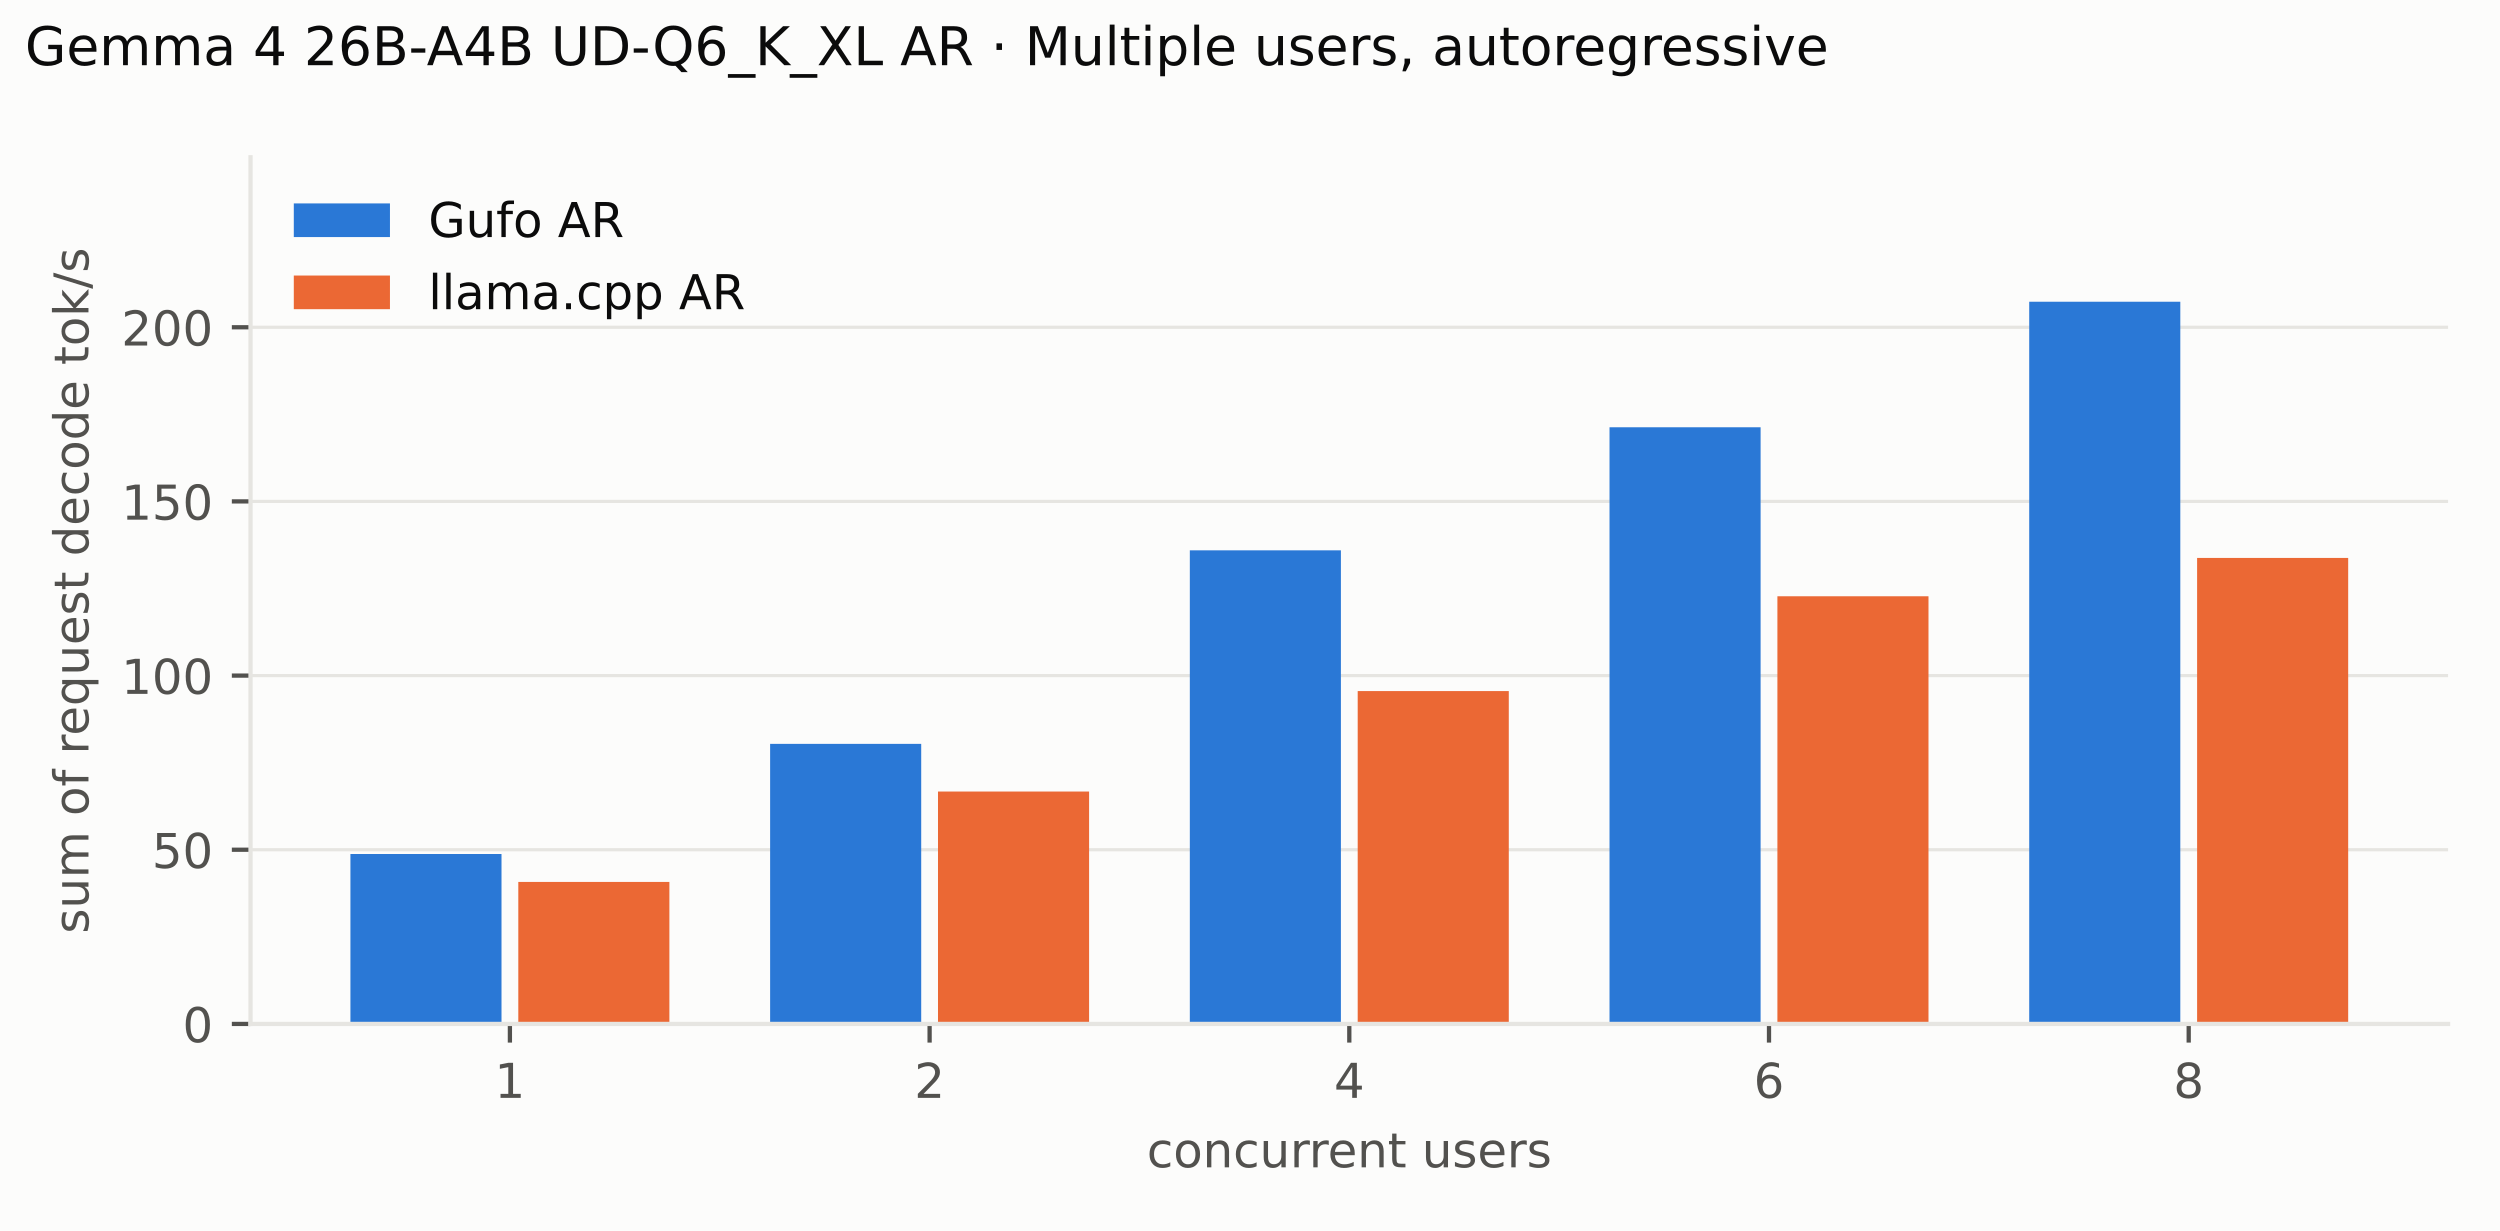
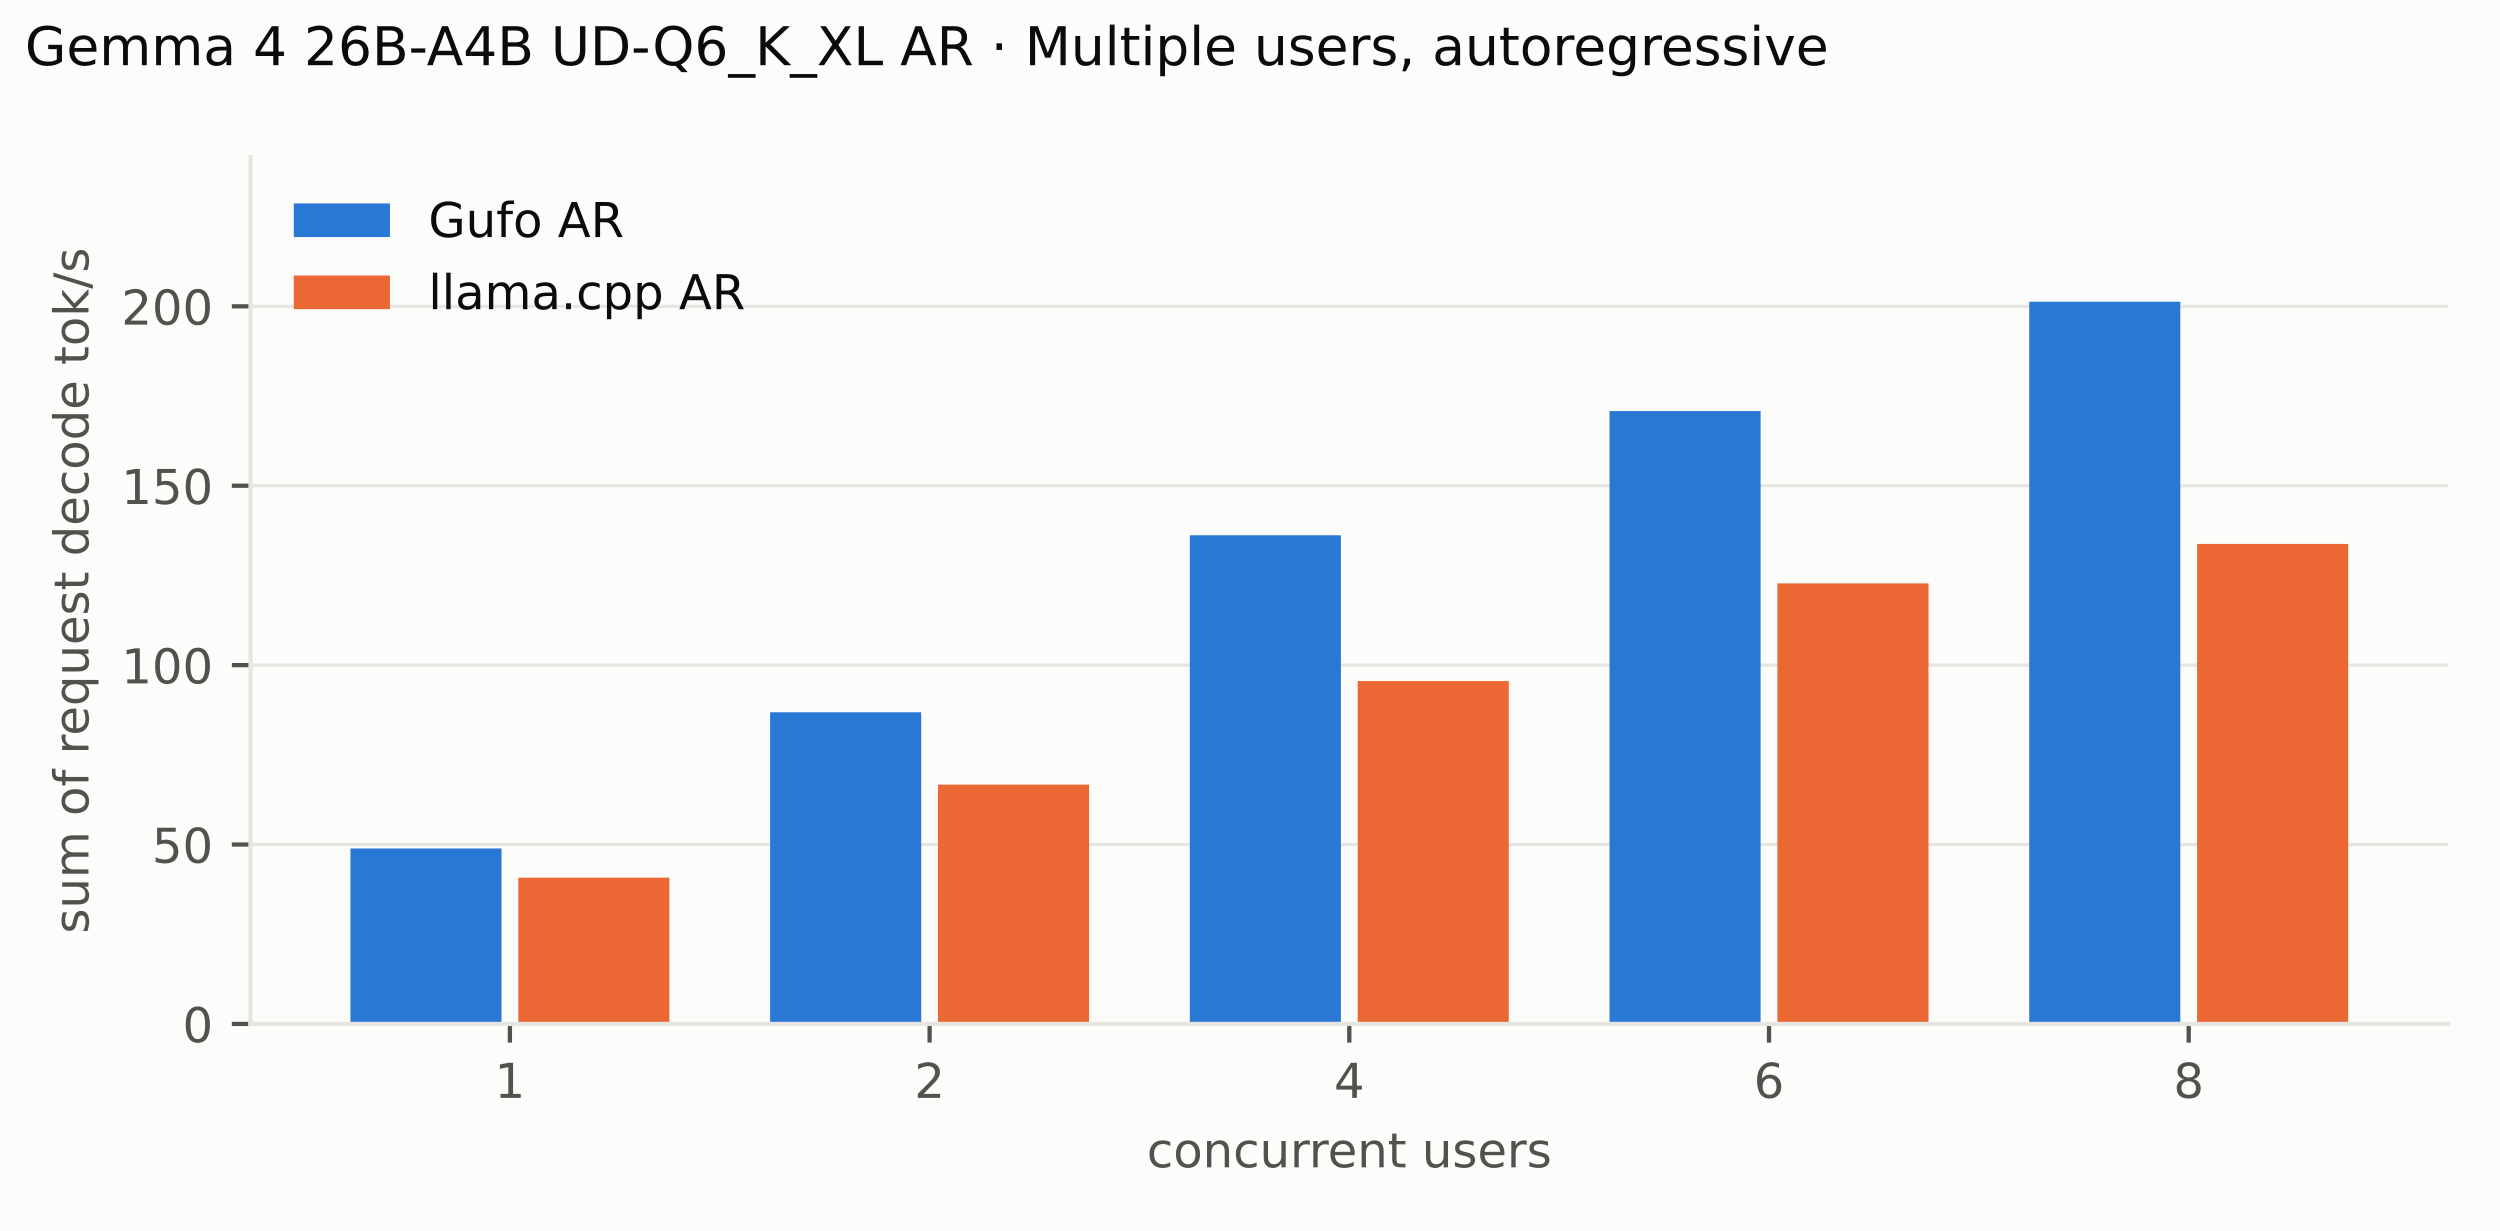
<svg xmlns="http://www.w3.org/2000/svg" xmlns:xlink="http://www.w3.org/1999/xlink" width="468pt" height="230.4pt" viewBox="0 0 468 230.4" version="1.1">
  <defs>
    <style type="text/css">*{stroke-linejoin: round; stroke-linecap: butt}</style>
  </defs>
  <g id="figure_1">
    <g id="patch_1">
      <path d="M 0 230.4 L 468 230.4 L 468 0 L 0 0 z " style="fill: #fcfcfb" />
    </g>
    <g id="axes_1">
      <g id="patch_2">
        <path d="M 46.899 191.68 L 458.28 191.68 L 458.28 29.441 L 46.899 29.441 z " style="fill: #fcfcfb" />
      </g>
      <g id="matplotlib.axis_1">
        <g id="xtick_1">
          <g id="line2d_1">
            <defs>
              <path id="m1ebf051f68" d="M 0 0 L 0 3.5 " style="stroke: #52514e; stroke-width: 0.8" />
            </defs>
            <g>
              <use xlink:href="#m1ebf051f68" x="95.454" y="191.68" style="fill: #52514e; stroke: #52514e; stroke-width: 0.8" />
            </g>
          </g>
          <g id="text_1">
            <text style="font-size: 9px; font-family: 'DejaVu Sans', 'Bitstream Vera Sans', 'Computer Modern Sans Serif', 'Lucida Grande', 'Verdana', 'Geneva', 'Lucid', 'Arial', 'Helvetica', 'Avant Garde', sans-serif; text-anchor: middle; fill: #52514e" x="95.454" y="205.518" transform="rotate(-0 95.4543 205.5179)">1</text>
          </g>
        </g>
        <g id="xtick_2">
          <g id="line2d_2">
            <g>
              <use xlink:href="#m1ebf051f68" x="174.022" y="191.68" style="fill: #52514e; stroke: #52514e; stroke-width: 0.8" />
            </g>
          </g>
          <g id="text_2">
            <text style="font-size: 9px; font-family: 'DejaVu Sans', 'Bitstream Vera Sans', 'Computer Modern Sans Serif', 'Lucida Grande', 'Verdana', 'Geneva', 'Lucid', 'Arial', 'Helvetica', 'Avant Garde', sans-serif; text-anchor: middle; fill: #52514e" x="174.022" y="205.518" transform="rotate(-0 174.022 205.5179)">2</text>
          </g>
        </g>
        <g id="xtick_3">
          <g id="line2d_3">
            <g>
              <use xlink:href="#m1ebf051f68" x="252.59" y="191.68" style="fill: #52514e; stroke: #52514e; stroke-width: 0.8" />
            </g>
          </g>
          <g id="text_3">
            <text style="font-size: 9px; font-family: 'DejaVu Sans', 'Bitstream Vera Sans', 'Computer Modern Sans Serif', 'Lucida Grande', 'Verdana', 'Geneva', 'Lucid', 'Arial', 'Helvetica', 'Avant Garde', sans-serif; text-anchor: middle; fill: #52514e" x="252.59" y="205.518" transform="rotate(-0 252.5897 205.5179)">4</text>
          </g>
        </g>
        <g id="xtick_4">
          <g id="line2d_4">
            <g>
              <use xlink:href="#m1ebf051f68" x="331.157" y="191.68" style="fill: #52514e; stroke: #52514e; stroke-width: 0.8" />
            </g>
          </g>
          <g id="text_4">
            <text style="font-size: 9px; font-family: 'DejaVu Sans', 'Bitstream Vera Sans', 'Computer Modern Sans Serif', 'Lucida Grande', 'Verdana', 'Geneva', 'Lucid', 'Arial', 'Helvetica', 'Avant Garde', sans-serif; text-anchor: middle; fill: #52514e" x="331.157" y="205.518" transform="rotate(-0 331.1574 205.5179)">6</text>
          </g>
        </g>
        <g id="xtick_5">
          <g id="line2d_5">
            <g>
              <use xlink:href="#m1ebf051f68" x="409.725" y="191.68" style="fill: #52514e; stroke: #52514e; stroke-width: 0.8" />
            </g>
          </g>
          <g id="text_5">
            <text style="font-size: 9px; font-family: 'DejaVu Sans', 'Bitstream Vera Sans', 'Computer Modern Sans Serif', 'Lucida Grande', 'Verdana', 'Geneva', 'Lucid', 'Arial', 'Helvetica', 'Avant Garde', sans-serif; text-anchor: middle; fill: #52514e" x="409.725" y="205.518" transform="rotate(-0 409.7252 205.5179)">8</text>
          </g>
        </g>
        <g id="text_6">
          <text style="font-size: 9px; font-family: 'DejaVu Sans', 'Bitstream Vera Sans', 'Computer Modern Sans Serif', 'Lucida Grande', 'Verdana', 'Geneva', 'Lucid', 'Arial', 'Helvetica', 'Avant Garde', sans-serif; text-anchor: middle; fill: #52514e" x="252.59" y="218.518" transform="rotate(-0 252.5897 218.5179)">concurrent users</text>
        </g>
      </g>
      <g id="matplotlib.axis_2">
        <g id="ytick_1">
          <g id="line2d_6">
            <path d="M 46.899 191.68 L 458.28 191.68 " clip-path="url(#pb5c279a9e9)" style="fill: none; stroke: #e6e5e1; stroke-width: 0.6; stroke-linecap: square" />
          </g>
          <g id="line2d_7">
            <defs>
              <path id="m680e5b1e24" d="M 0 0 L -3.5 0 " style="stroke: #52514e; stroke-width: 0.8" />
            </defs>
            <g>
              <use xlink:href="#m680e5b1e24" x="46.899" y="191.68" style="fill: #52514e; stroke: #52514e; stroke-width: 0.8" />
            </g>
          </g>
          <g id="text_7">
            <text style="font-size: 9px; font-family: 'DejaVu Sans', 'Bitstream Vera Sans', 'Computer Modern Sans Serif', 'Lucida Grande', 'Verdana', 'Geneva', 'Lucid', 'Arial', 'Helvetica', 'Avant Garde', sans-serif; text-anchor: end; fill: #52514e" x="39.899" y="195.099" transform="rotate(-0 39.89945 195.0989)">0</text>
          </g>
        </g>
        <g id="ytick_2">
          <g id="line2d_8">
-             <path d="M 46.899 159.075 L 458.28 159.075 " clip-path="url(#pb5c279a9e9)" style="fill: none; stroke: #e6e5e1; stroke-width: 0.6; stroke-linecap: square" />
+             <path d="M 46.899 158.097 L 458.28 158.097 " clip-path="url(#pb5c279a9e9)" style="fill: none; stroke: #e6e5e1; stroke-width: 0.6; stroke-linecap: square" />
          </g>
          <g id="line2d_9">
            <g>
-               <use xlink:href="#m680e5b1e24" x="46.899" y="159.075" style="fill: #52514e; stroke: #52514e; stroke-width: 0.8" />
+               <use xlink:href="#m680e5b1e24" x="46.899" y="158.097" style="fill: #52514e; stroke: #52514e; stroke-width: 0.8" />
            </g>
          </g>
          <g id="text_8">
-             <text style="font-size: 9px; font-family: 'DejaVu Sans', 'Bitstream Vera Sans', 'Computer Modern Sans Serif', 'Lucida Grande', 'Verdana', 'Geneva', 'Lucid', 'Arial', 'Helvetica', 'Avant Garde', sans-serif; text-anchor: end; fill: #52514e" x="39.899" y="162.494" transform="rotate(-0 39.89945 162.4941)">50</text>
+             <text style="font-size: 9px; font-family: 'DejaVu Sans', 'Bitstream Vera Sans', 'Computer Modern Sans Serif', 'Lucida Grande', 'Verdana', 'Geneva', 'Lucid', 'Arial', 'Helvetica', 'Avant Garde', sans-serif; text-anchor: end; fill: #52514e" x="39.899" y="161.516" transform="rotate(-0 39.89945 161.5157)">50</text>
          </g>
        </g>
        <g id="ytick_3">
          <g id="line2d_10">
-             <path d="M 46.899 126.47 L 458.28 126.47 " clip-path="url(#pb5c279a9e9)" style="fill: none; stroke: #e6e5e1; stroke-width: 0.6; stroke-linecap: square" />
+             <path d="M 46.899 124.514 L 458.28 124.514 " clip-path="url(#pb5c279a9e9)" style="fill: none; stroke: #e6e5e1; stroke-width: 0.6; stroke-linecap: square" />
          </g>
          <g id="line2d_11">
            <g>
-               <use xlink:href="#m680e5b1e24" x="46.899" y="126.47" style="fill: #52514e; stroke: #52514e; stroke-width: 0.8" />
+               <use xlink:href="#m680e5b1e24" x="46.899" y="124.514" style="fill: #52514e; stroke: #52514e; stroke-width: 0.8" />
            </g>
          </g>
          <g id="text_9">
-             <text style="font-size: 9px; font-family: 'DejaVu Sans', 'Bitstream Vera Sans', 'Computer Modern Sans Serif', 'Lucida Grande', 'Verdana', 'Geneva', 'Lucid', 'Arial', 'Helvetica', 'Avant Garde', sans-serif; text-anchor: end; fill: #52514e" x="39.899" y="129.889" transform="rotate(-0 39.89945 129.8892)">100</text>
+             <text style="font-size: 9px; font-family: 'DejaVu Sans', 'Bitstream Vera Sans', 'Computer Modern Sans Serif', 'Lucida Grande', 'Verdana', 'Geneva', 'Lucid', 'Arial', 'Helvetica', 'Avant Garde', sans-serif; text-anchor: end; fill: #52514e" x="39.899" y="127.932" transform="rotate(-0 39.89945 127.9325)">100</text>
          </g>
        </g>
        <g id="ytick_4">
          <g id="line2d_12">
-             <path d="M 46.899 93.865 L 458.28 93.865 " clip-path="url(#pb5c279a9e9)" style="fill: none; stroke: #e6e5e1; stroke-width: 0.6; stroke-linecap: square" />
+             <path d="M 46.899 90.93 L 458.28 90.93 " clip-path="url(#pb5c279a9e9)" style="fill: none; stroke: #e6e5e1; stroke-width: 0.6; stroke-linecap: square" />
          </g>
          <g id="line2d_13">
            <g>
-               <use xlink:href="#m680e5b1e24" x="46.899" y="93.865" style="fill: #52514e; stroke: #52514e; stroke-width: 0.8" />
+               <use xlink:href="#m680e5b1e24" x="46.899" y="90.93" style="fill: #52514e; stroke: #52514e; stroke-width: 0.8" />
            </g>
          </g>
          <g id="text_10">
-             <text style="font-size: 9px; font-family: 'DejaVu Sans', 'Bitstream Vera Sans', 'Computer Modern Sans Serif', 'Lucida Grande', 'Verdana', 'Geneva', 'Lucid', 'Arial', 'Helvetica', 'Avant Garde', sans-serif; text-anchor: end; fill: #52514e" x="39.899" y="97.284" transform="rotate(-0 39.89945 97.28434)">150</text>
+             <text style="font-size: 9px; font-family: 'DejaVu Sans', 'Bitstream Vera Sans', 'Computer Modern Sans Serif', 'Lucida Grande', 'Verdana', 'Geneva', 'Lucid', 'Arial', 'Helvetica', 'Avant Garde', sans-serif; text-anchor: end; fill: #52514e" x="39.899" y="94.349" transform="rotate(-0 39.89945 94.34927)">150</text>
          </g>
        </g>
        <g id="ytick_5">
          <g id="line2d_14">
-             <path d="M 46.899 61.261 L 458.28 61.261 " clip-path="url(#pb5c279a9e9)" style="fill: none; stroke: #e6e5e1; stroke-width: 0.6; stroke-linecap: square" />
+             <path d="M 46.899 57.347 L 458.28 57.347 " clip-path="url(#pb5c279a9e9)" style="fill: none; stroke: #e6e5e1; stroke-width: 0.6; stroke-linecap: square" />
          </g>
          <g id="line2d_15">
            <g>
-               <use xlink:href="#m680e5b1e24" x="46.899" y="61.261" style="fill: #52514e; stroke: #52514e; stroke-width: 0.8" />
+               <use xlink:href="#m680e5b1e24" x="46.899" y="57.347" style="fill: #52514e; stroke: #52514e; stroke-width: 0.8" />
            </g>
          </g>
          <g id="text_11">
-             <text style="font-size: 9px; font-family: 'DejaVu Sans', 'Bitstream Vera Sans', 'Computer Modern Sans Serif', 'Lucida Grande', 'Verdana', 'Geneva', 'Lucid', 'Arial', 'Helvetica', 'Avant Garde', sans-serif; text-anchor: end; fill: #52514e" x="39.899" y="64.679" transform="rotate(-0 39.89945 64.67947)">200</text>
+             <text style="font-size: 9px; font-family: 'DejaVu Sans', 'Bitstream Vera Sans', 'Computer Modern Sans Serif', 'Lucida Grande', 'Verdana', 'Geneva', 'Lucid', 'Arial', 'Helvetica', 'Avant Garde', sans-serif; text-anchor: end; fill: #52514e" x="39.899" y="60.766" transform="rotate(-0 39.89945 60.76604)">200</text>
          </g>
        </g>
        <g id="text_12">
          <text style="font-size: 9px; font-family: 'DejaVu Sans', 'Bitstream Vera Sans', 'Computer Modern Sans Serif', 'Lucida Grande', 'Verdana', 'Geneva', 'Lucid', 'Arial', 'Helvetica', 'Avant Garde', sans-serif; text-anchor: middle; fill: #52514e" x="16.559" y="110.56" transform="rotate(-90 16.55859 110.5604)">sum of request decode tok/s</text>
        </g>
      </g>
      <g id="patch_3">
-         <path d="M 65.599 191.68 L 93.883 191.68 L 93.883 159.864 L 65.599 159.864 z " clip-path="url(#pb5c279a9e9)" style="fill: #2a78d6" />
+         <path d="M 65.599 191.68 L 93.883 191.68 L 93.883 158.836 L 65.599 158.836 z " clip-path="url(#pb5c279a9e9)" style="fill: #2a78d6" />
      </g>
      <g id="patch_4">
-         <path d="M 144.166 191.68 L 172.451 191.68 L 172.451 139.258 L 144.166 139.258 z " clip-path="url(#pb5c279a9e9)" style="fill: #2a78d6" />
+         <path d="M 144.166 191.68 L 172.451 191.68 L 172.451 133.339 L 144.166 133.339 z " clip-path="url(#pb5c279a9e9)" style="fill: #2a78d6" />
      </g>
      <g id="patch_5">
-         <path d="M 222.734 191.68 L 251.018 191.68 L 251.018 103.027 L 222.734 103.027 z " clip-path="url(#pb5c279a9e9)" style="fill: #2a78d6" />
+         <path d="M 222.734 191.68 L 251.018 191.68 L 251.018 100.206 L 222.734 100.206 z " clip-path="url(#pb5c279a9e9)" style="fill: #2a78d6" />
      </g>
      <g id="patch_6">
-         <path d="M 301.302 191.68 L 329.586 191.68 L 329.586 79.989 L 301.302 79.989 z " clip-path="url(#pb5c279a9e9)" style="fill: #2a78d6" />
+         <path d="M 301.302 191.68 L 329.586 191.68 L 329.586 76.953 L 301.302 76.953 z " clip-path="url(#pb5c279a9e9)" style="fill: #2a78d6" />
      </g>
      <g id="patch_7">
        <path d="M 379.869 191.68 L 408.154 191.68 L 408.154 56.481 L 379.869 56.481 z " clip-path="url(#pb5c279a9e9)" style="fill: #2a78d6" />
      </g>
      <g id="patch_8">
-         <path d="M 97.026 191.68 L 125.31 191.68 L 125.31 165.101 L 97.026 165.101 z " clip-path="url(#pb5c279a9e9)" style="fill: #eb6834" />
+         <path d="M 97.026 191.68 L 125.31 191.68 L 125.31 164.303 L 97.026 164.303 z " clip-path="url(#pb5c279a9e9)" style="fill: #eb6834" />
      </g>
      <g id="patch_9">
-         <path d="M 175.593 191.68 L 203.878 191.68 L 203.878 148.179 L 175.593 148.179 z " clip-path="url(#pb5c279a9e9)" style="fill: #eb6834" />
+         <path d="M 175.593 191.68 L 203.878 191.68 L 203.878 146.873 L 175.593 146.873 z " clip-path="url(#pb5c279a9e9)" style="fill: #eb6834" />
      </g>
      <g id="patch_10">
-         <path d="M 254.161 191.68 L 282.445 191.68 L 282.445 129.366 L 254.161 129.366 z " clip-path="url(#pb5c279a9e9)" style="fill: #eb6834" />
+         <path d="M 254.161 191.68 L 282.445 191.68 L 282.445 127.496 L 254.161 127.496 z " clip-path="url(#pb5c279a9e9)" style="fill: #eb6834" />
      </g>
      <g id="patch_11">
-         <path d="M 332.729 191.68 L 361.013 191.68 L 361.013 111.615 L 332.729 111.615 z " clip-path="url(#pb5c279a9e9)" style="fill: #eb6834" />
+         <path d="M 332.729 191.68 L 361.013 191.68 L 361.013 109.213 L 332.729 109.213 z " clip-path="url(#pb5c279a9e9)" style="fill: #eb6834" />
      </g>
      <g id="patch_12">
-         <path d="M 411.297 191.68 L 439.581 191.68 L 439.581 104.442 L 411.297 104.442 z " clip-path="url(#pb5c279a9e9)" style="fill: #eb6834" />
+         <path d="M 411.297 191.68 L 439.581 191.68 L 439.581 101.825 L 411.297 101.825 z " clip-path="url(#pb5c279a9e9)" style="fill: #eb6834" />
      </g>
      <g id="patch_13">
        <path d="M 46.899 191.68 L 46.899 29.441 " style="fill: none; stroke: #e6e5e1; stroke-width: 0.8; stroke-linejoin: miter; stroke-linecap: square" />
      </g>
      <g id="patch_14">
        <path d="M 46.899 191.68 L 458.28 191.68 " style="fill: none; stroke: #e6e5e1; stroke-width: 0.8; stroke-linejoin: miter; stroke-linecap: square" />
      </g>
      <g id="legend_1">
        <g id="patch_15">
          <path d="M 54.999 44.379 L 72.999 44.379 L 72.999 38.079 L 54.999 38.079 z " style="fill: #2a78d6" />
        </g>
        <g id="text_13">
          <text style="font-size: 9px; font-family: 'DejaVu Sans', 'Bitstream Vera Sans', 'Computer Modern Sans Serif', 'Lucida Grande', 'Verdana', 'Geneva', 'Lucid', 'Arial', 'Helvetica', 'Avant Garde', sans-serif; text-anchor: start; fill: #0b0b0b" x="80.199" y="44.379" transform="rotate(-0 80.19945 44.37938)">Gufo AR</text>
        </g>
        <g id="patch_16">
          <path d="M 54.999 57.88 L 72.999 57.88 L 72.999 51.58 L 54.999 51.58 z " style="fill: #eb6834" />
        </g>
        <g id="text_14">
          <text style="font-size: 9px; font-family: 'DejaVu Sans', 'Bitstream Vera Sans', 'Computer Modern Sans Serif', 'Lucida Grande', 'Verdana', 'Geneva', 'Lucid', 'Arial', 'Helvetica', 'Avant Garde', sans-serif; text-anchor: start; fill: #0b0b0b" x="80.199" y="57.88" transform="rotate(-0 80.19945 57.88008)">llama.cpp AR</text>
        </g>
      </g>
    </g>
    <g id="text_15">
      <text style="font-size: 10px; font-family: 'DejaVu Sans', 'Bitstream Vera Sans', 'Computer Modern Sans Serif', 'Lucida Grande', 'Verdana', 'Geneva', 'Lucid', 'Arial', 'Helvetica', 'Avant Garde', sans-serif; text-anchor: start; fill: #0b0b0b" x="4.68" y="12.206" transform="rotate(-0 4.68 12.20644)">Gemma 4 26B-A4B UD-Q6_K_XL AR · Multiple users, autoregressive</text>
    </g>
  </g>
  <defs>
    <clipPath id="pb5c279a9e9">
      <rect x="46.899" y="29.441" width="411.381" height="162.239" />
    </clipPath>
  </defs>
</svg>
